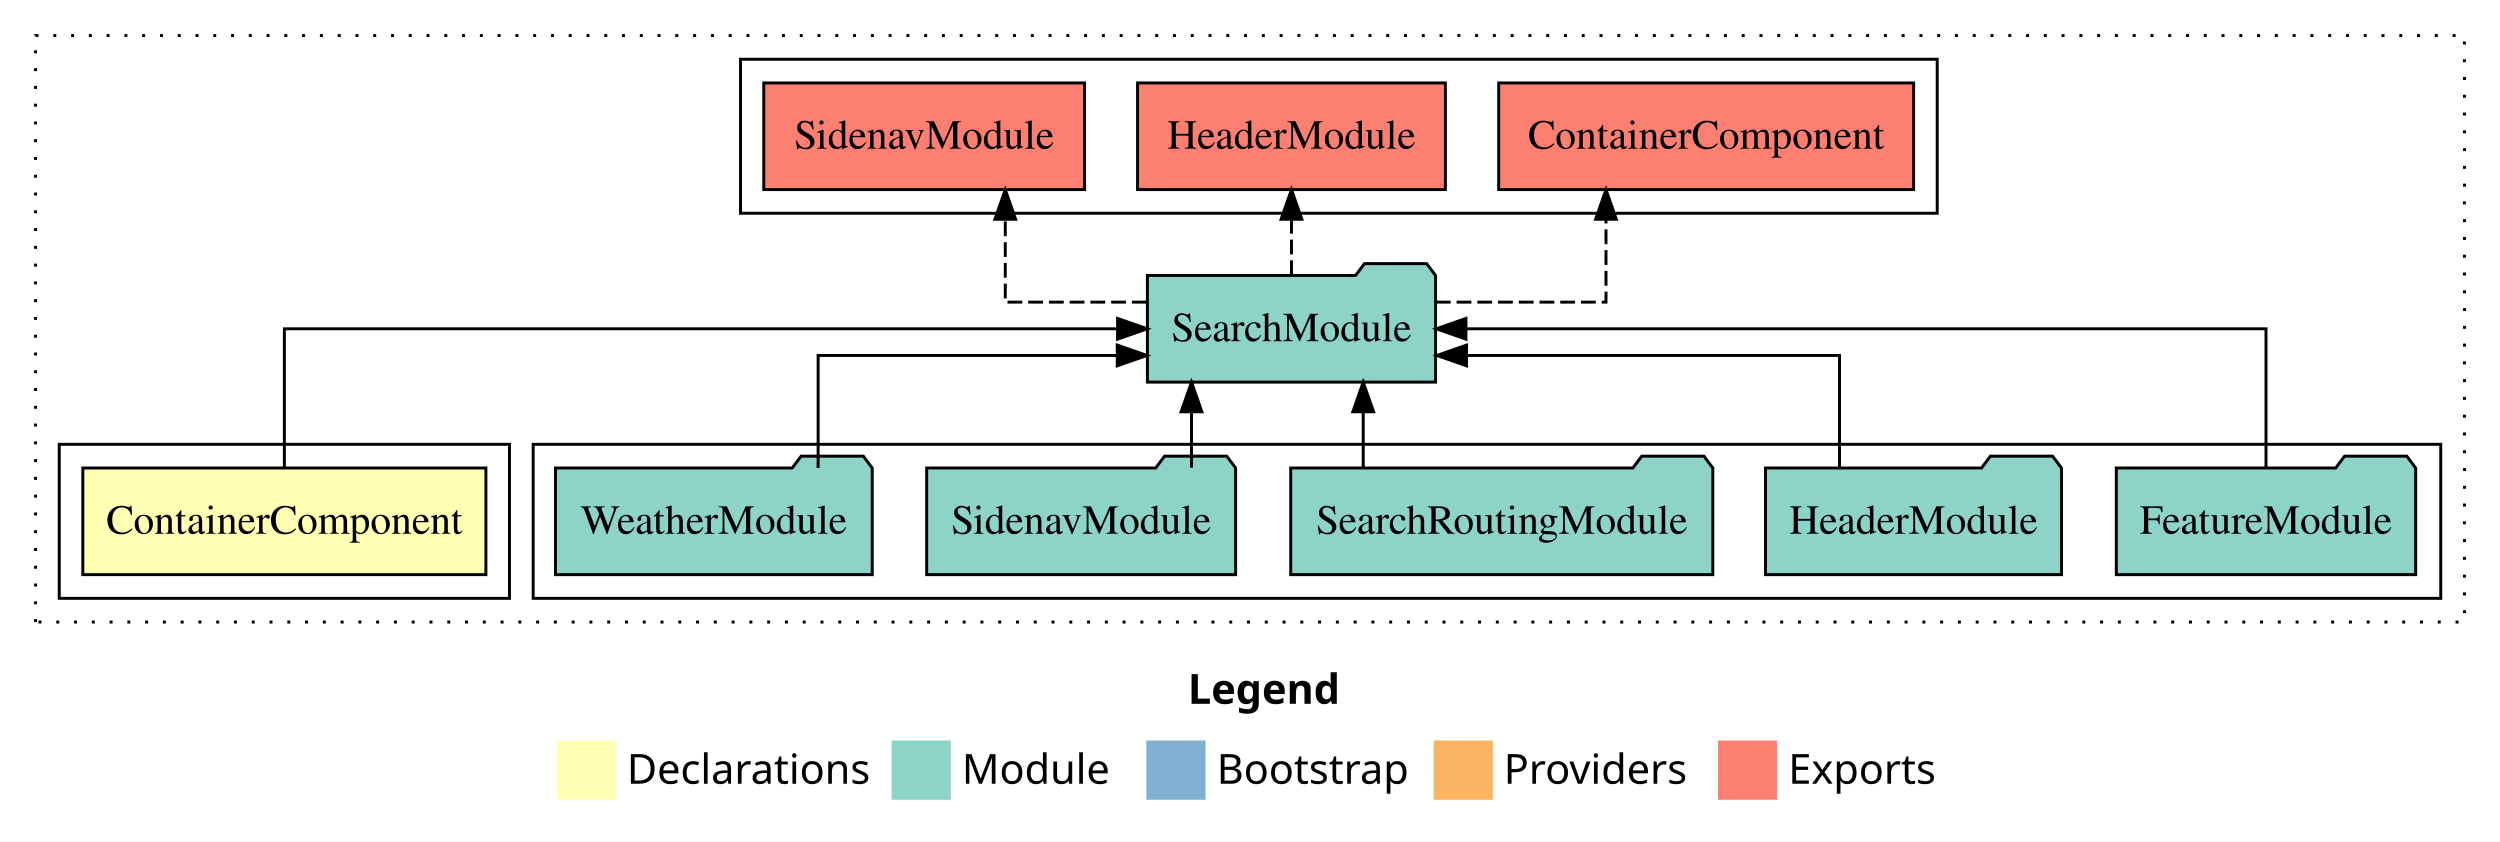
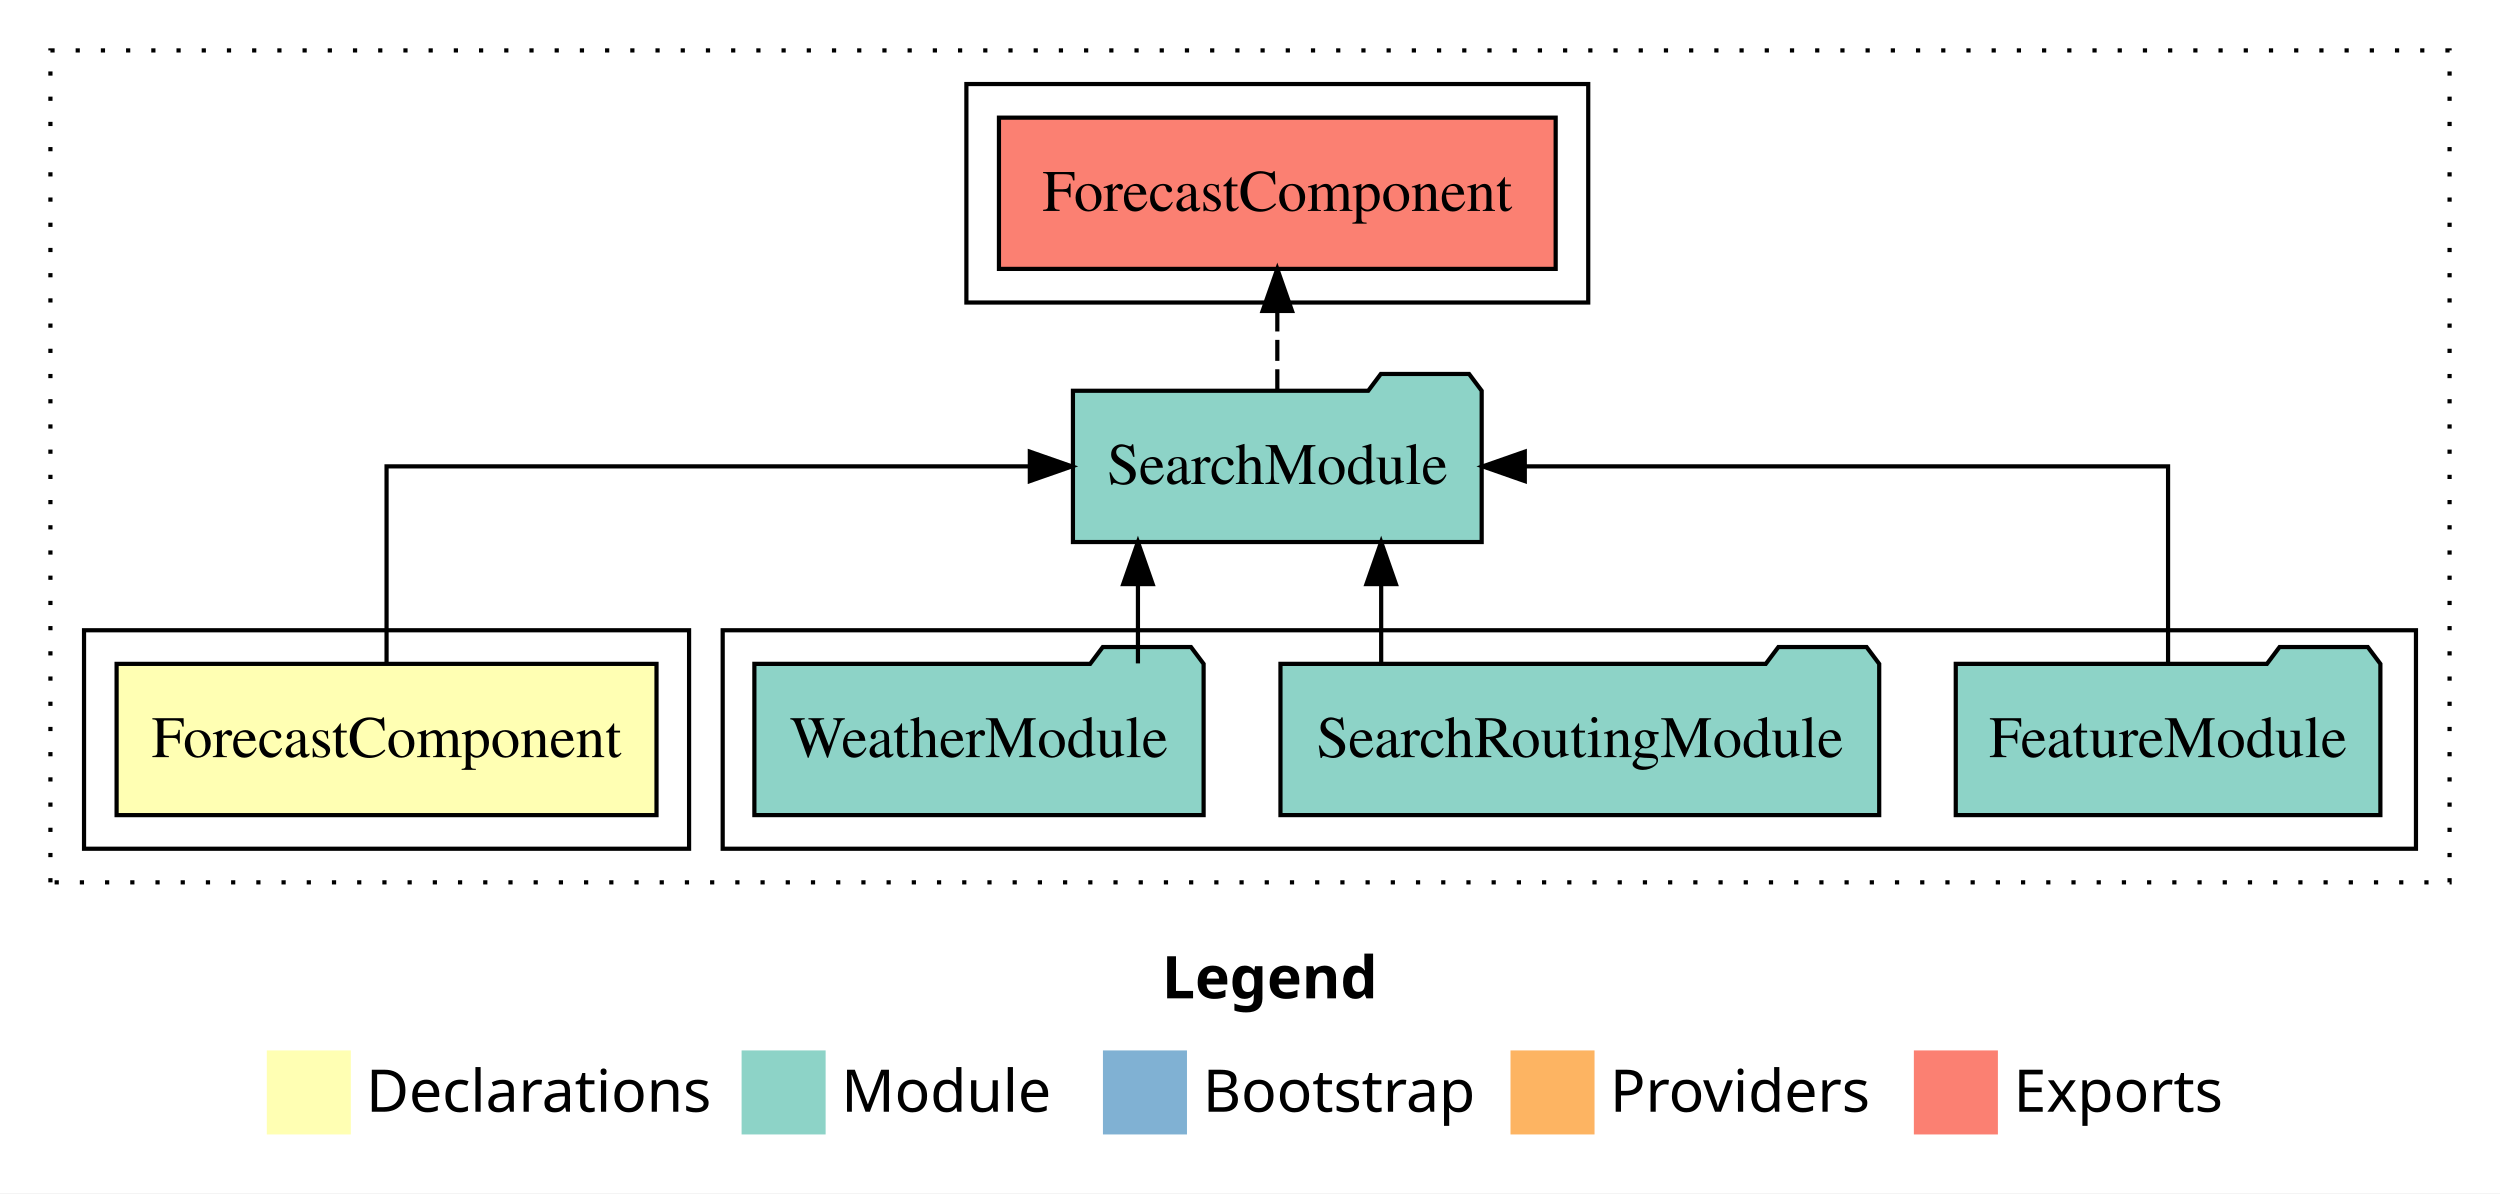
- <svg xmlns="http://www.w3.org/2000/svg" width="844pt" height="284pt" viewBox="0.00 0.00 844.00 284.00">
+ <svg xmlns="http://www.w3.org/2000/svg" width="595pt" height="284pt" viewBox="0.00 0.00 595.00 284.00">
  <g id="graph0" class="graph" transform="scale(1 1) rotate(0) translate(4 280)">
-     <polygon fill="white" stroke="transparent" points="-4,4 -4,-280 840,-280 840,4 -4,4" />
-     <text text-anchor="start" x="397.01" y="-42.4" font-family="sans-serif" font-weight="bold" font-size="14.00">Legend</text>
-     <polygon fill="#ffffb3" stroke="transparent" points="184,-10 184,-30 204,-30 204,-10 184,-10" />
-     <text text-anchor="start" x="207.63" y="-15.4" font-family="sans-serif" font-size="14.00">  Declarations</text>
-     <polygon fill="#8dd3c7" stroke="transparent" points="297,-10 297,-30 317,-30 317,-10 297,-10" />
-     <text text-anchor="start" x="320.73" y="-15.4" font-family="sans-serif" font-size="14.00">  Module</text>
-     <polygon fill="#80b1d3" stroke="transparent" points="383,-10 383,-30 403,-30 403,-10 383,-10" />
-     <text text-anchor="start" x="406.78" y="-15.4" font-family="sans-serif" font-size="14.00">  Bootstrap</text>
-     <polygon fill="#fdb462" stroke="transparent" points="480,-10 480,-30 500,-30 500,-10 480,-10" />
-     <text text-anchor="start" x="503.67" y="-15.4" font-family="sans-serif" font-size="14.00">  Providers</text>
-     <polygon fill="#fb8072" stroke="transparent" points="576,-10 576,-30 596,-30 596,-10 576,-10" />
-     <text text-anchor="start" x="599.73" y="-15.4" font-family="sans-serif" font-size="14.00">  Exports</text>
+     <polygon fill="white" stroke="transparent" points="-4,4 -4,-280 591,-280 591,4 -4,4" />
+     <text text-anchor="start" x="272.51" y="-42.4" font-family="sans-serif" font-weight="bold" font-size="14.00">Legend</text>
+     <polygon fill="#ffffb3" stroke="transparent" points="59.5,-10 59.5,-30 79.5,-30 79.5,-10 59.5,-10" />
+     <text text-anchor="start" x="83.13" y="-15.4" font-family="sans-serif" font-size="14.00">  Declarations</text>
+     <polygon fill="#8dd3c7" stroke="transparent" points="172.5,-10 172.5,-30 192.5,-30 192.5,-10 172.5,-10" />
+     <text text-anchor="start" x="196.23" y="-15.4" font-family="sans-serif" font-size="14.00">  Module</text>
+     <polygon fill="#80b1d3" stroke="transparent" points="258.5,-10 258.5,-30 278.5,-30 278.5,-10 258.5,-10" />
+     <text text-anchor="start" x="282.28" y="-15.4" font-family="sans-serif" font-size="14.00">  Bootstrap</text>
+     <polygon fill="#fdb462" stroke="transparent" points="355.5,-10 355.5,-30 375.5,-30 375.5,-10 355.5,-10" />
+     <text text-anchor="start" x="379.17" y="-15.4" font-family="sans-serif" font-size="14.00">  Providers</text>
+     <polygon fill="#fb8072" stroke="transparent" points="451.5,-10 451.5,-30 471.5,-30 471.5,-10 451.5,-10" />
+     <text text-anchor="start" x="475.23" y="-15.4" font-family="sans-serif" font-size="14.00">  Exports</text>
    <g id="clust1" class="cluster">
-       <polygon fill="none" stroke="black" stroke-dasharray="1,5" points="8,-70 8,-268 828,-268 828,-70 8,-70" />
+       <polygon fill="none" stroke="black" stroke-dasharray="1,5" points="8,-70 8,-268 579,-268 579,-70 8,-70" />
    </g>
    <g id="clust4" class="cluster">
-       <polygon fill="none" stroke="black" points="176,-78 176,-130 820,-130 820,-78 176,-78" />
+       <polygon fill="none" stroke="black" points="168,-78 168,-130 571,-130 571,-78 168,-78" />
+     </g>
+     <g id="clust5" class="cluster">
+       <polygon fill="none" stroke="black" points="226,-208 226,-260 374,-260 374,-208 226,-208" />
    </g>
    <g id="clust2" class="cluster">
-       <polygon fill="none" stroke="black" points="16,-78 16,-130 168,-130 168,-78 16,-78" />
-     </g>
-     <g id="clust5" class="cluster">
-       <polygon fill="none" stroke="black" points="246,-208 246,-260 650,-260 650,-208 246,-208" />
+       <polygon fill="none" stroke="black" points="16,-78 16,-130 160,-130 160,-78 16,-78" />
    </g>
    <g id="node1" class="node">
-       <polygon fill="#ffffb3" stroke="black" points="160.04,-122 23.96,-122 23.96,-86 160.04,-86 160.04,-122" />
-       <text text-anchor="middle" x="92" y="-99.8" font-family="Times,serif" font-size="14.00">ContainerComponent</text>
+       <polygon fill="#ffffb3" stroke="black" points="152.25,-122 23.75,-122 23.75,-86 152.25,-86 152.25,-122" />
+       <text text-anchor="middle" x="88" y="-99.8" font-family="Times,serif" font-size="14.00">ForecastComponent</text>
    </g>
    <g id="node2" class="node">
-       <polygon fill="#8dd3c7" stroke="black" points="480.64,-187 477.64,-191 456.64,-191 453.64,-187 383.36,-187 383.36,-151 480.64,-151 480.64,-187" />
-       <text text-anchor="middle" x="432" y="-164.8" font-family="Times,serif" font-size="14.00">SearchModule</text>
+       <polygon fill="#8dd3c7" stroke="black" points="348.64,-187 345.64,-191 324.64,-191 321.64,-187 251.36,-187 251.36,-151 348.64,-151 348.64,-187" />
+       <text text-anchor="middle" x="300" y="-164.8" font-family="Times,serif" font-size="14.00">SearchModule</text>
    </g>
    <g id="edge1" class="edge">
-       <path fill="none" stroke="black" d="M92,-122.11C92,-141.34 92,-169 92,-169 92,-169 373.29,-169 373.29,-169" />
-       <polygon fill="black" stroke="black" points="373.29,-172.5 383.29,-169 373.29,-165.5 373.29,-172.5" />
+       <path fill="none" stroke="black" d="M88,-122.11C88,-141.34 88,-169 88,-169 88,-169 241.1,-169 241.1,-169" />
+       <polygon fill="black" stroke="black" points="241.1,-172.5 251.1,-169 241.1,-165.5 241.1,-172.5" />
    </g>
-     <g id="node8" class="node">
-       <polygon fill="#fb8072" stroke="black" points="642.04,-252 501.96,-252 501.96,-216 642.04,-216 642.04,-252" />
-       <text text-anchor="middle" x="572" y="-229.8" font-family="Times,serif" font-size="14.00">ContainerComponent </text>
+     <g id="node6" class="node">
+       <polygon fill="#fb8072" stroke="black" points="366.25,-252 233.75,-252 233.75,-216 366.25,-216 366.25,-252" />
+       <text text-anchor="middle" x="300" y="-229.8" font-family="Times,serif" font-size="14.00">ForecastComponent </text>
    </g>
-     <g id="edge7" class="edge">
-       <path fill="none" stroke="black" stroke-dasharray="5,2" d="M480.74,-178C508.65,-178 538.18,-178 538.18,-178 538.18,-178 538.18,-205.97 538.18,-205.97" />
-       <polygon fill="black" stroke="black" points="534.68,-205.97 538.18,-215.97 541.68,-205.97 534.68,-205.97" />
-     </g>
-     <g id="node9" class="node">
-       <polygon fill="#fb8072" stroke="black" points="483.96,-252 380.04,-252 380.04,-216 483.96,-216 483.96,-252" />
-       <text text-anchor="middle" x="432" y="-229.8" font-family="Times,serif" font-size="14.00">HeaderModule </text>
-     </g>
-     <g id="edge8" class="edge">
-       <path fill="none" stroke="black" stroke-dasharray="5,2" d="M432,-187.11C432,-187.11 432,-205.99 432,-205.99" />
-       <polygon fill="black" stroke="black" points="428.5,-205.99 432,-215.99 435.5,-205.99 428.5,-205.99" />
-     </g>
-     <g id="node10" class="node">
-       <polygon fill="#fb8072" stroke="black" points="362.15,-252 253.85,-252 253.85,-216 362.15,-216 362.15,-252" />
-       <text text-anchor="middle" x="308" y="-229.8" font-family="Times,serif" font-size="14.00">SidenavModule </text>
-     </g>
-     <g id="edge9" class="edge">
-       <path fill="none" stroke="black" stroke-dasharray="5,2" d="M383.12,-178C359.16,-178 335.38,-178 335.38,-178 335.38,-178 335.38,-205.97 335.38,-205.97" />
-       <polygon fill="black" stroke="black" points="331.88,-205.97 335.38,-215.97 338.88,-205.97 331.88,-205.97" />
+     <g id="edge5" class="edge">
+       <path fill="none" stroke="black" stroke-dasharray="5,2" d="M300,-187.11C300,-187.11 300,-205.99 300,-205.99" />
+       <polygon fill="black" stroke="black" points="296.5,-205.99 300,-215.99 303.5,-205.99 296.5,-205.99" />
    </g>
    <g id="node3" class="node">
-       <polygon fill="#8dd3c7" stroke="black" points="811.53,-122 808.53,-126 787.53,-126 784.53,-122 710.47,-122 710.47,-86 811.53,-86 811.53,-122" />
-       <text text-anchor="middle" x="761" y="-99.8" font-family="Times,serif" font-size="14.00">FeatureModule</text>
+       <polygon fill="#8dd3c7" stroke="black" points="562.53,-122 559.53,-126 538.53,-126 535.53,-122 461.47,-122 461.47,-86 562.53,-86 562.53,-122" />
+       <text text-anchor="middle" x="512" y="-99.8" font-family="Times,serif" font-size="14.00">FeatureModule</text>
    </g>
    <g id="edge2" class="edge">
-       <path fill="none" stroke="black" d="M761,-122.11C761,-141.34 761,-169 761,-169 761,-169 490.9,-169 490.9,-169" />
-       <polygon fill="black" stroke="black" points="490.9,-165.5 480.9,-169 490.9,-172.5 490.9,-165.5" />
+       <path fill="none" stroke="black" d="M512,-122.11C512,-141.34 512,-169 512,-169 512,-169 358.9,-169 358.9,-169" />
+       <polygon fill="black" stroke="black" points="358.9,-165.5 348.9,-169 358.9,-172.5 358.9,-165.5" />
    </g>
    <g id="node4" class="node">
-       <polygon fill="#8dd3c7" stroke="black" points="691.96,-122 688.96,-126 667.96,-126 664.96,-122 592.04,-122 592.04,-86 691.96,-86 691.96,-122" />
-       <text text-anchor="middle" x="642" y="-99.8" font-family="Times,serif" font-size="14.00">HeaderModule</text>
+       <polygon fill="#8dd3c7" stroke="black" points="443.25,-122 440.25,-126 419.25,-126 416.25,-122 300.75,-122 300.75,-86 443.25,-86 443.25,-122" />
+       <text text-anchor="middle" x="372" y="-99.8" font-family="Times,serif" font-size="14.00">SearchRoutingModule</text>
    </g>
    <g id="edge3" class="edge">
-       <path fill="none" stroke="black" d="M617.02,-122.03C617.02,-138.4 617.02,-160 617.02,-160 617.02,-160 491.1,-160 491.1,-160" />
-       <polygon fill="black" stroke="black" points="491.1,-156.5 481.1,-160 491.1,-163.5 491.1,-156.5" />
+       <path fill="none" stroke="black" d="M324.72,-122.11C324.72,-122.11 324.72,-140.99 324.72,-140.99" />
+       <polygon fill="black" stroke="black" points="321.22,-140.99 324.72,-150.99 328.22,-140.99 321.22,-140.99" />
    </g>
    <g id="node5" class="node">
-       <polygon fill="#8dd3c7" stroke="black" points="574.25,-122 571.25,-126 550.25,-126 547.25,-122 431.75,-122 431.75,-86 574.25,-86 574.25,-122" />
-       <text text-anchor="middle" x="503" y="-99.8" font-family="Times,serif" font-size="14.00">SearchRoutingModule</text>
+       <polygon fill="#8dd3c7" stroke="black" points="282.46,-122 279.46,-126 258.46,-126 255.46,-122 175.54,-122 175.54,-86 282.46,-86 282.46,-122" />
+       <text text-anchor="middle" x="229" y="-99.8" font-family="Times,serif" font-size="14.00">WeatherModule</text>
    </g>
    <g id="edge4" class="edge">
-       <path fill="none" stroke="black" d="M456.22,-122.11C456.22,-122.11 456.22,-140.99 456.22,-140.99" />
-       <polygon fill="black" stroke="black" points="452.72,-140.99 456.22,-150.99 459.72,-140.99 452.72,-140.99" />
-     </g>
-     <g id="node6" class="node">
-       <polygon fill="#8dd3c7" stroke="black" points="413.15,-122 410.15,-126 389.15,-126 386.15,-122 308.85,-122 308.85,-86 413.15,-86 413.15,-122" />
-       <text text-anchor="middle" x="361" y="-99.8" font-family="Times,serif" font-size="14.00">SidenavModule</text>
-     </g>
-     <g id="edge5" class="edge">
-       <path fill="none" stroke="black" d="M398.25,-122.11C398.25,-122.11 398.25,-140.99 398.25,-140.99" />
-       <polygon fill="black" stroke="black" points="394.75,-140.99 398.25,-150.99 401.75,-140.99 394.75,-140.99" />
-     </g>
-     <g id="node7" class="node">
-       <polygon fill="#8dd3c7" stroke="black" points="290.46,-122 287.46,-126 266.46,-126 263.46,-122 183.54,-122 183.54,-86 290.46,-86 290.46,-122" />
-       <text text-anchor="middle" x="237" y="-99.8" font-family="Times,serif" font-size="14.00">WeatherModule</text>
-     </g>
-     <g id="edge6" class="edge">
-       <path fill="none" stroke="black" d="M272.2,-122.03C272.2,-138.4 272.2,-160 272.2,-160 272.2,-160 373.19,-160 373.19,-160" />
-       <polygon fill="black" stroke="black" points="373.19,-163.5 383.19,-160 373.19,-156.5 373.19,-163.5" />
+       <path fill="none" stroke="black" d="M266.83,-122.11C266.83,-122.11 266.83,-140.99 266.83,-140.99" />
+       <polygon fill="black" stroke="black" points="263.33,-140.99 266.83,-150.99 270.33,-140.99 263.33,-140.99" />
    </g>
  </g>
</svg>
